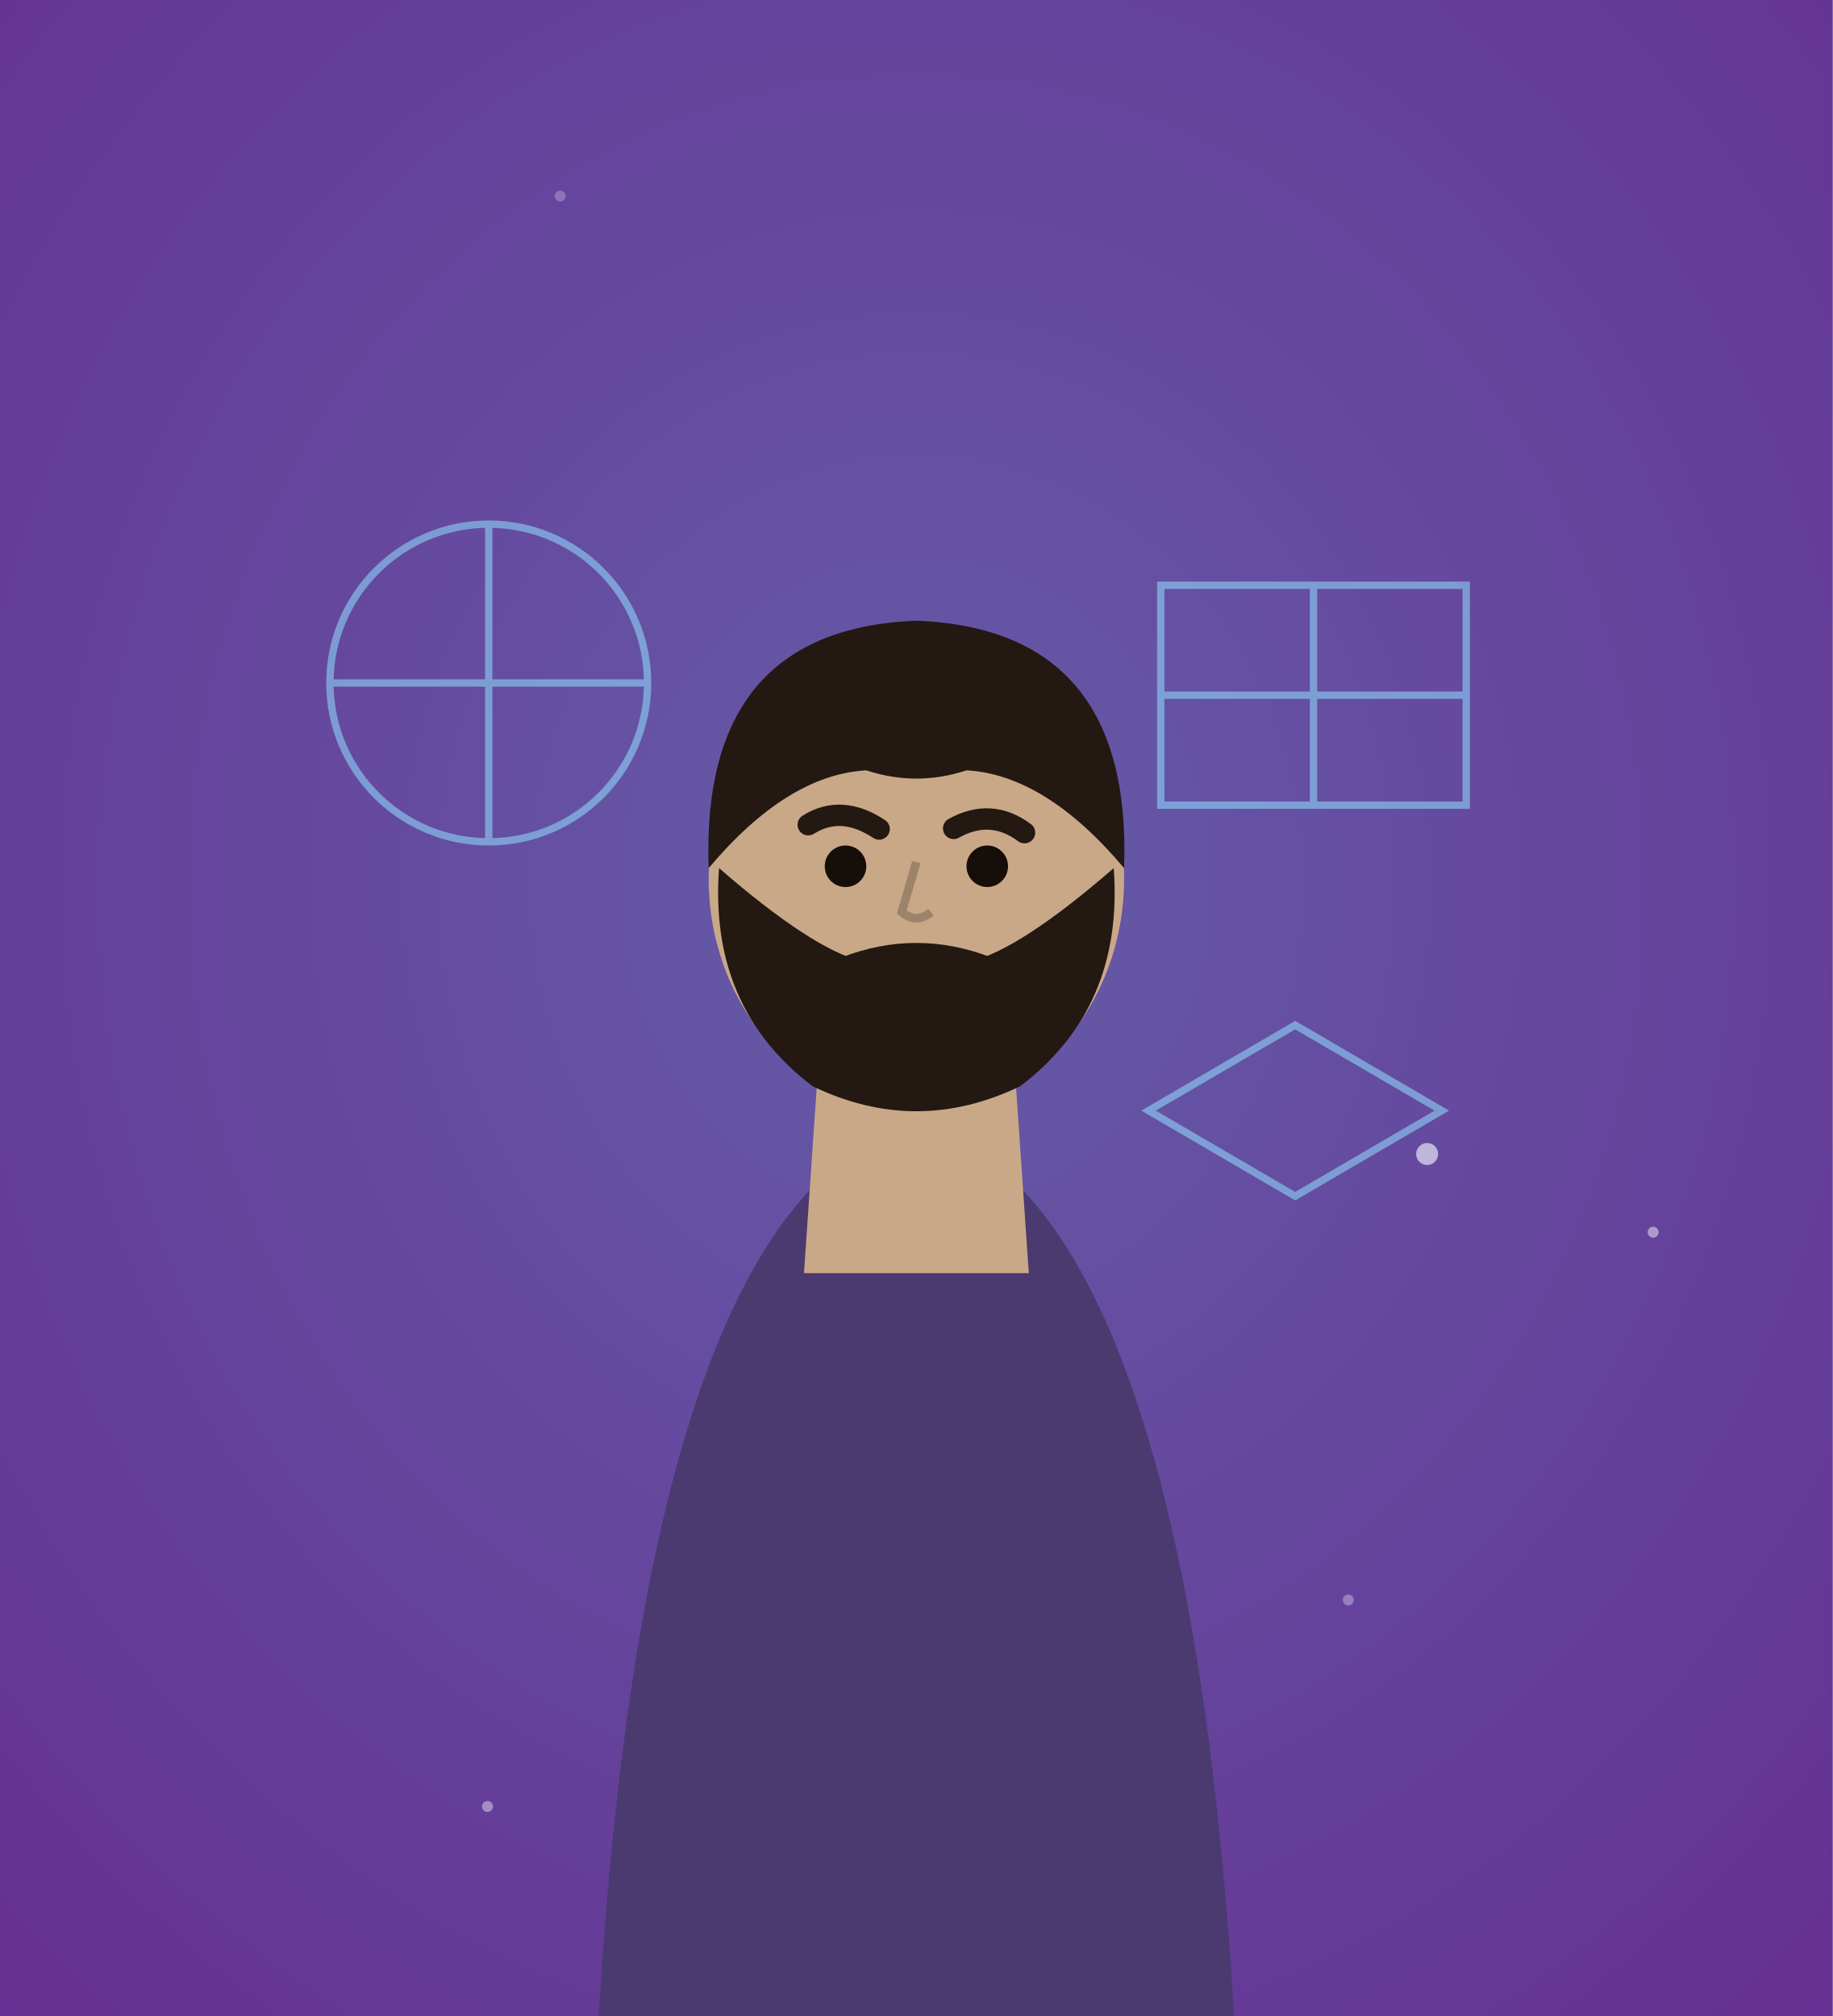
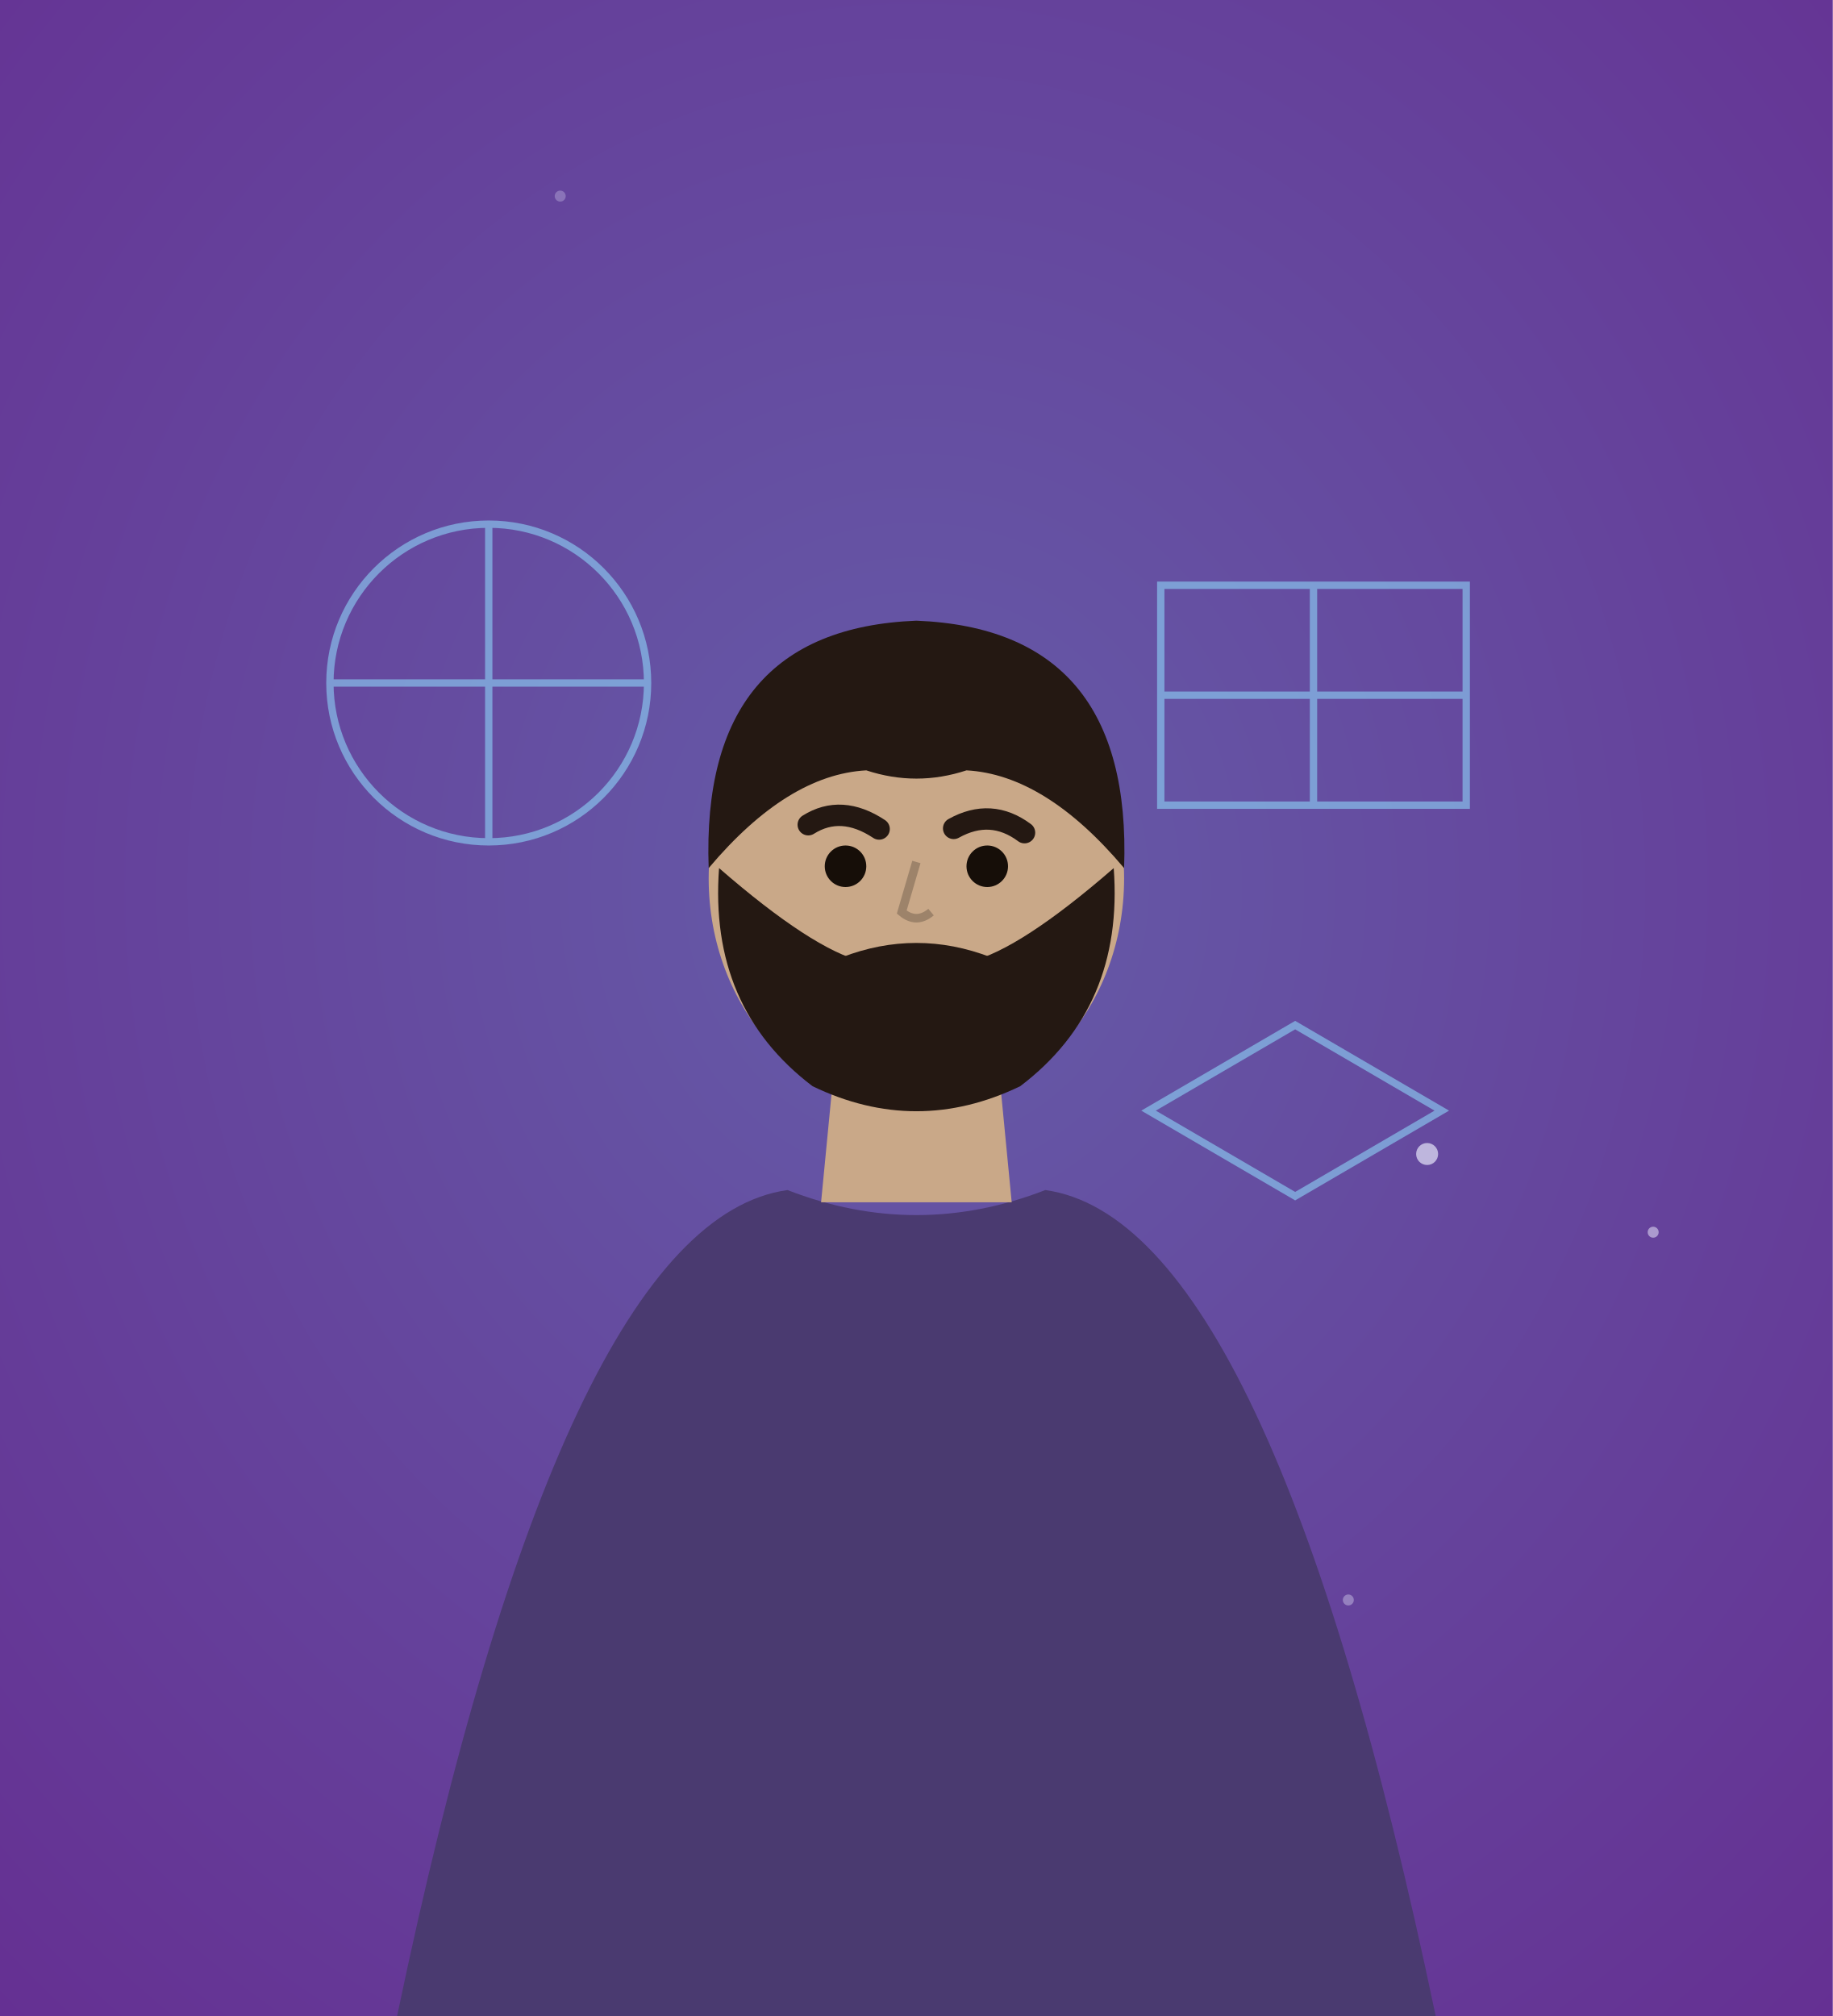
<svg xmlns="http://www.w3.org/2000/svg" viewBox="0 0 300 330" width="300" height="330">
  <defs>
    <radialGradient id="mc2-bg" cx="50%" cy="44%" r="80%">
      <stop offset="0%" stop-color="#655ca8" />
      <stop offset="100%" stop-color="#652d91" />
    </radialGradient>
  </defs>
  <rect width="300" height="330" fill="url(#mc2-bg)" />
  <circle cx="79.8" cy="295.7" r="0.9" fill="#eef0ff" opacity="0.45" />
  <circle cx="270.6" cy="201.7" r="0.9" fill="#eef0ff" opacity="0.51" />
  <circle cx="123.1" cy="257.1" r="0.9" fill="#eef0ff" opacity="0.59" />
  <circle cx="233.6" cy="188.9" r="1.8" fill="#eef0ff" opacity="0.65" />
  <circle cx="220.7" cy="261.9" r="0.9" fill="#eef0ff" opacity="0.35" />
  <circle cx="91.7" cy="32.1" r="0.9" fill="#eef0ff" opacity="0.27" />
  <g stroke="#8fe0ff" stroke-width="1.2" fill="none" opacity="0.55">
    <circle cx="80" cy="111.8" r="26" />
    <path d="M54,111.8 h52 M80,85.8 v52" />
    <rect x="190" y="95.8" width="50" height="36" />
    <path d="M190,113.8 h50 M215,95.8 v36" />
    <path d="M188,181.8 l24,-14 24,14 -24,14 z" />
  </g>
-   <path d="M98,330 Q106,195.8 150,183.8 Q194,195.8 202,330 Z" fill="#4a3a70" />
-   <path d="M134.4,167.6 L131.6,208.4 L168.4,208.4 L165.6,167.6 Z" fill="#c9a888" />
+   <path d="M65.0,330 Q92.2,199.9 128.9,194.8 Q150,203.0 171.1,194.8 Q207.8,199.9 235.0,330 Z" fill="#4a3a70" />
+   <path d="M136.4,176.1 L134.4,196.8 L165.6,196.8 L163.6,176.1 Z" fill="#c9a888" />
  <ellipse cx="150" cy="143.8" rx="34" ry="38.1" fill="#c9a888" />
  <path d="M116,142.1 Q114.6,103.0 150,101.6 Q185.4,103.0 184,142.1 Q171.1,126.8 158.2,126.1 Q150,128.8 141.8,126.1 Q128.9,126.8 116,142.1 Z" fill="#241812" />
  <path d="M117.7,142.1 Q116.0,164.9 133.0,177.8 Q150,186.0 167.0,177.8 Q184.0,164.9 182.3,142.1 Q167.0,155.4 158.8,157.4 Q150,153.3 141.2,157.4 Q133.0,155.4 117.7,142.1 Z" fill="#241812" />
  <path d="M137.8,156.7 Q150,152.0 162.2,156.7 Q150,160.8 137.8,156.7 Z" fill="#241812" />
  <path d="M132.3,135.0 q5.4,-3.4 11.6,0.7" stroke="#241812" stroke-width="3.5" fill="none" stroke-linecap="round" />
  <path d="M156.1,135.6 q6.1,-3.4 11.6,0.7" stroke="#241812" stroke-width="3.5" fill="none" stroke-linecap="round" />
  <circle cx="138.4" cy="141.8" r="3.4" fill="#160e08" />
  <circle cx="161.6" cy="141.8" r="3.4" fill="#160e08" />
  <path d="M150,141.1 l-2.4,8.2 q2.4,2.0 4.8,0" stroke="#000" stroke-width="1.4" fill="none" opacity="0.22" />
</svg>
